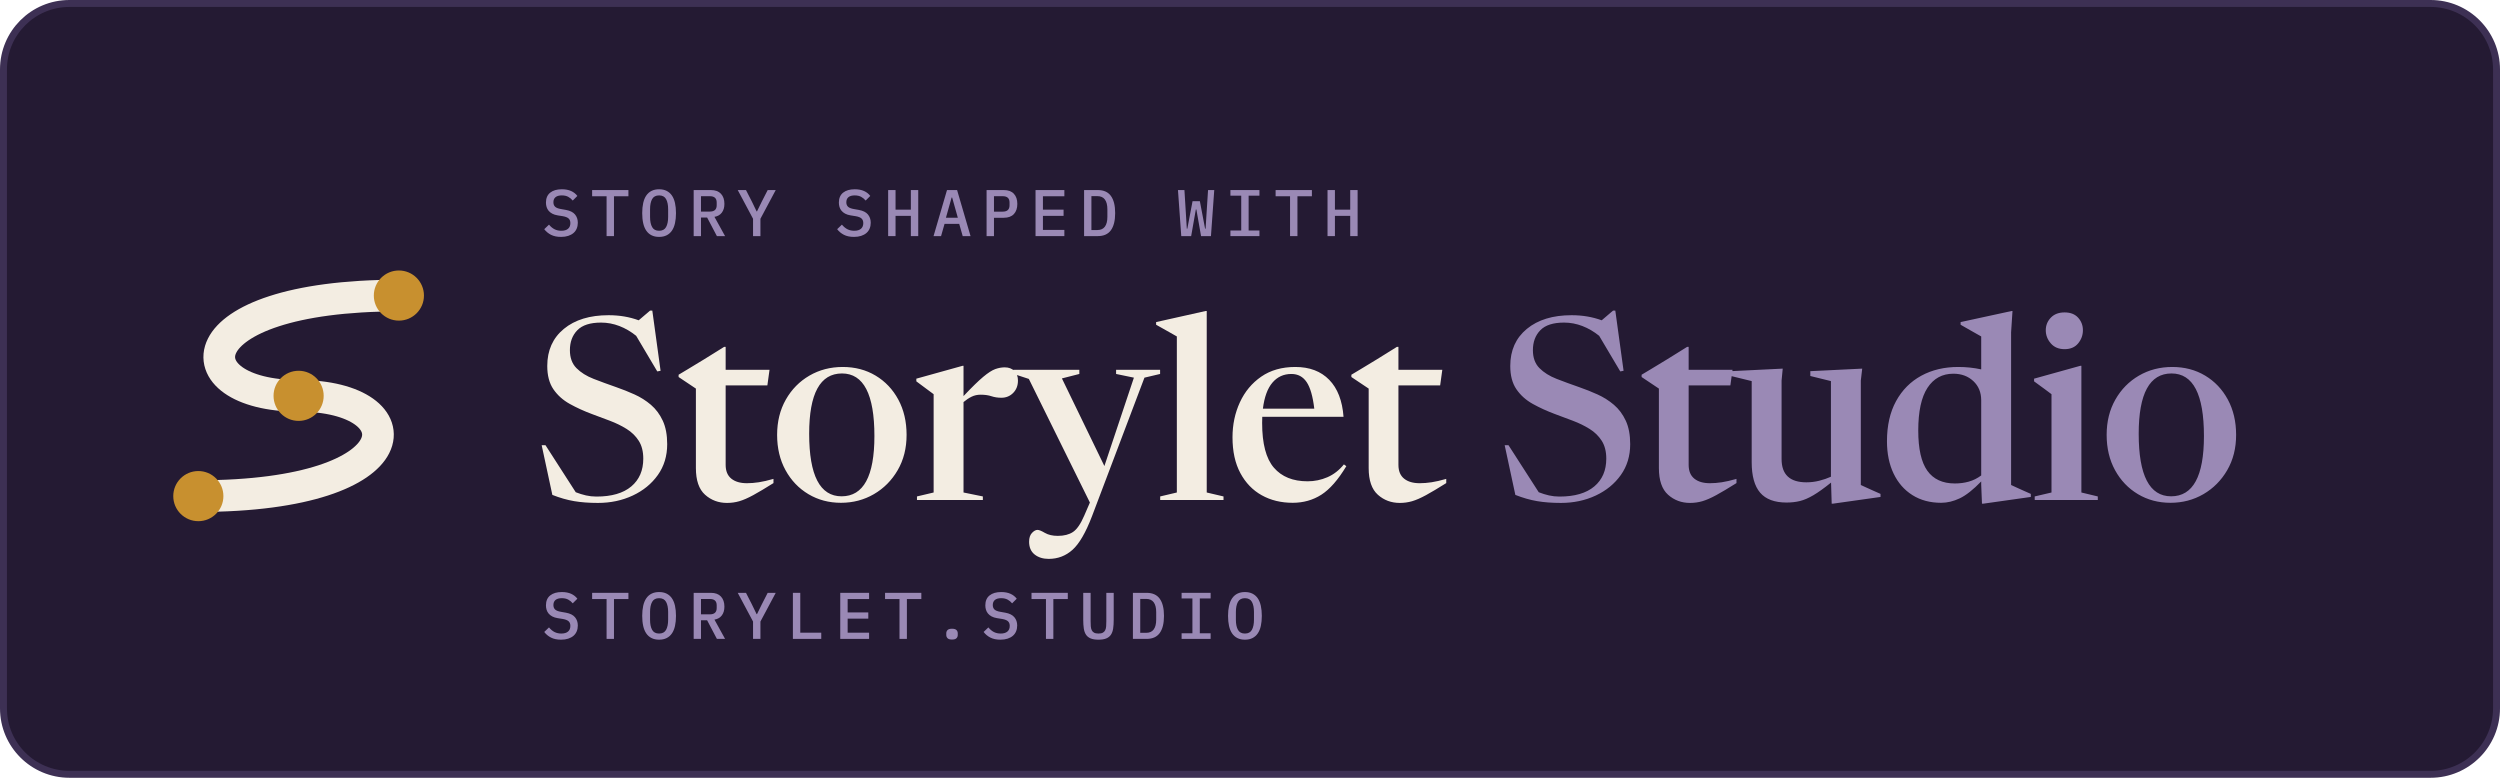
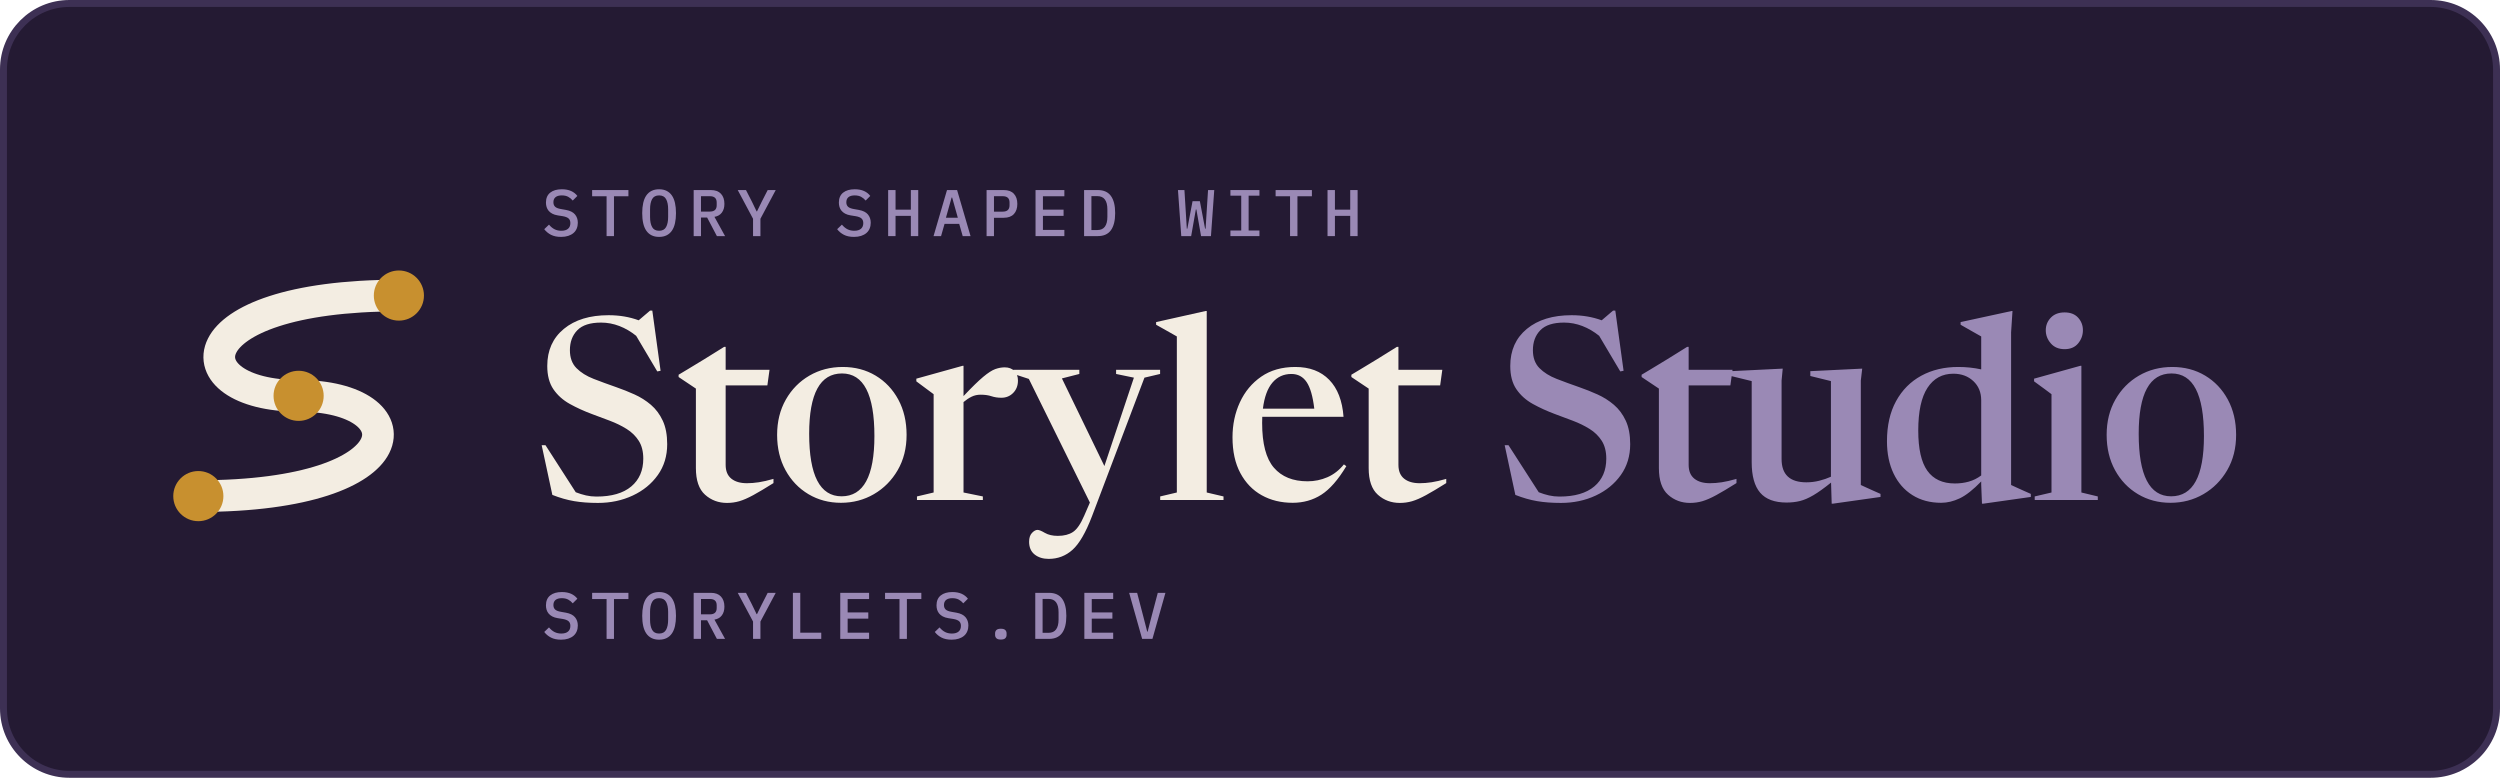
- <svg xmlns="http://www.w3.org/2000/svg" width="360" height="112" viewBox="0 0 360 112" role="img" aria-label="Story shaped with Storylet Studio - storylet.studio">
+ <svg xmlns="http://www.w3.org/2000/svg" width="360" height="112" viewBox="0 0 360 112" role="img" aria-label="Story shaped with Storylet Studio - storylets.dev">
  <rect x="0.5" y="0.5" width="359" height="111" rx="9.5" fill="#241A33" stroke="#3D3054" />
  <g transform="translate(24,38) scale(0.38)" fill="none">
    <path d="M88 12 C5 12 5 50 50 50 C95 50 95 88 12 88" stroke="#F3EDE2" stroke-width="12" stroke-linecap="round" />
    <circle cx="88" cy="12" r="9.5" fill="#C8902F" />
    <circle cx="12" cy="88" r="9.5" fill="#C8902F" />
    <circle cx="50" cy="50" r="9.5" fill="#C8902F" />
  </g>
  <g fill="#9A89B5">
    <path transform="translate(78.00,34) scale(0.0095,-0.0095)" d="M294 -12Q203 -12 141 20Q79 52 39 105L111 174Q151 126 196 103.5Q241 81 298 81Q364 81 399.5 111Q435 141 435 197Q435 242 409 266.5Q383 291 320 302L244 314Q194 322 160 340.5Q126 359 105 384.5Q84 410 74.5 441.5Q65 473 65 508Q65 607 129 658.5Q193 710 305 710Q388 710 446.5 683.5Q505 657 541 609L471 539Q442 574 402.5 595.5Q363 617 305 617Q243 617 210.5 590.5Q178 564 178 513Q178 470 203.5 445.5Q229 421 294 410L368 397Q462 380 505 328.5Q548 277 548 203Q548 155 531.5 115Q515 75 482.5 47Q450 19 402.5 3.5Q355 -12 294 -12Z" />
    <path transform="translate(85.03,34) scale(0.0095,-0.0095)" d="M356 604L356 0L244 0L244 604L25 604L25 698L575 698L575 604Z" />
    <path transform="translate(92.06,34) scale(0.0095,-0.0095)" d="M300 -12Q234 -12 185.5 12.5Q137 37 105.5 83Q74 129 59 196Q44 263 44 349Q44 434 59 501.5Q74 569 105.5 615Q137 661 185.5 685.5Q234 710 300 710Q366 710 414.5 685.5Q463 661 494.5 615Q526 569 541 501.5Q556 434 556 349Q556 263 541 196Q526 129 494.5 83Q463 37 414.5 12.5Q366 -12 300 -12ZM300 81Q375 81 406 137.5Q437 194 437 291L437 408Q437 504 406 560.5Q375 617 300 617Q225 617 194 560.5Q163 504 163 408L163 290Q163 194 194 137.5Q225 81 300 81Z" />
    <path transform="translate(99.09,34) scale(0.0095,-0.0095)" d="M195 0L84 0L84 698L345 698Q445 698 497.5 642Q550 586 550 488Q550 408 511 356Q472 304 399 292L560 0L436 0L288 282L195 282ZM329 372Q433 372 433 467L433 510Q433 605 329 605L195 605L195 372Z" />
    <path transform="translate(106.12,34) scale(0.0095,-0.0095)" d="M244 0L244 263L12 698L137 698L226 524L298 375L304 375L377 524L466 698L588 698L356 263L356 0Z" />
    <path transform="translate(120.18,34) scale(0.0095,-0.0095)" d="M294 -12Q203 -12 141 20Q79 52 39 105L111 174Q151 126 196 103.5Q241 81 298 81Q364 81 399.5 111Q435 141 435 197Q435 242 409 266.5Q383 291 320 302L244 314Q194 322 160 340.5Q126 359 105 384.5Q84 410 74.5 441.5Q65 473 65 508Q65 607 129 658.5Q193 710 305 710Q388 710 446.5 683.5Q505 657 541 609L471 539Q442 574 402.5 595.5Q363 617 305 617Q243 617 210.5 590.5Q178 564 178 513Q178 470 203.5 445.5Q229 421 294 410L368 397Q462 380 505 328.5Q548 277 548 203Q548 155 531.5 115Q515 75 482.5 47Q450 19 402.5 3.5Q355 -12 294 -12Z" />
    <path transform="translate(127.21,34) scale(0.0095,-0.0095)" d="M416 307L184 307L184 0L72 0L72 698L184 698L184 401L416 401L416 698L528 698L528 0L416 0Z" />
    <path transform="translate(134.24,34) scale(0.0095,-0.0095)" d="M462 0L409 186L187 186L134 0L20 0L224 698L377 698L581 0ZM302 585L294 585L208 279L388 279Z" />
    <path transform="translate(141.27,34) scale(0.0095,-0.0095)" d="M84 0L84 698L345 698Q445 698 497.5 642Q550 586 550 488Q550 390 497.5 334Q445 278 345 278L196 278L196 0ZM196 371L328 371Q432 371 432 467L432 510Q432 605 328 605L196 605Z" />
    <path transform="translate(148.30,34) scale(0.0095,-0.0095)" d="M86 0L86 698L523 698L523 604L198 604L198 401L511 401L511 307L198 307L198 94L523 94L523 0Z" />
    <path transform="translate(155.33,34) scale(0.0095,-0.0095)" d="M82 698L290 698Q424 698 488.5 609Q553 520 553 349Q553 178 488.5 89Q424 0 290 0L82 0ZM283 92Q360 92 397.5 143.5Q435 195 435 291L435 407Q435 503 397.5 554.5Q360 606 283 606L193 606L193 92Z" />
    <path transform="translate(169.39,34) scale(0.0095,-0.0095)" d="M75 0L25 698L123 698L148 292L159 113L167 113L246 529L357 529L436 113L444 113L455 292L481 698L575 698L525 0L375 0L304 404L296 404L225 0Z" />
    <path transform="translate(176.42,34) scale(0.0095,-0.0095)" d="M80 0L80 85L244 85L244 613L80 613L80 698L520 698L520 613L356 613L356 85L520 85L520 0Z" />
    <path transform="translate(183.45,34) scale(0.0095,-0.0095)" d="M356 604L356 0L244 0L244 604L25 604L25 698L575 698L575 604Z" />
    <path transform="translate(190.48,34) scale(0.0095,-0.0095)" d="M416 307L184 307L184 0L72 0L72 698L184 698L184 401L416 401L416 698L528 698L528 0L416 0Z" />
  </g>
  <g transform="translate(78,72) scale(0.30523)">
    <path transform="translate(-4.68,0)" fill="#F3EDE2" d="M63.900-26.340L63.900-26.340Q63.900-18 59.490-11.790Q55.080-5.580 47.640-2.100Q40.200 1.380 31.200 1.380L31.200 1.380Q24.960 1.380 20.010 0.540Q15.060-0.300 9.720-2.400L9.720-2.400L4.680-25.860L6.480-25.860L20.760-3.660Q23.220-2.700 25.590-2.160Q27.960-1.620 30.540-1.620L30.540-1.620Q41.280-1.620 46.950-6.390Q52.620-11.160 52.620-19.500L52.620-19.500Q52.620-24.600 50.460-27.960Q48.300-31.320 44.730-33.540Q41.160-35.760 36.870-37.380Q32.580-39 28.380-40.560L28.380-40.560Q22.740-42.660 17.940-45.330Q13.140-48 10.230-52.230Q7.320-56.460 7.320-63.240L7.320-63.240Q7.320-74.280 15.150-80.730Q22.980-87.180 36.240-87.180L36.240-87.180Q43.920-87.180 50.460-84.780L50.460-84.780L55.800-89.340L56.880-89.340L60.780-60.960L59.220-60.660L49.260-77.460Q45.540-80.460 41.340-82.080Q37.140-83.700 32.700-83.700L32.700-83.700Q25.020-83.700 21.510-80.100Q18-76.500 18-70.680L18-70.680Q18-65.340 21.090-62.220Q24.180-59.100 29.190-57.150Q34.200-55.200 39.900-53.220L39.900-53.220Q44.220-51.720 48.480-49.800Q52.740-47.880 56.220-44.910Q59.700-41.940 61.800-37.440Q63.900-32.940 63.900-26.340Z M91.480-54.060L91.480-16.560Q91.480-12.240 94.150-10.080Q96.820-7.920 101.500-7.920L101.500-7.920Q104.200-7.920 107.140-8.370Q110.080-8.820 114.040-9.960L114.040-9.960L114.040-7.980Q108.220-4.320 104.470-2.280Q100.720-0.240 97.930 0.570Q95.140 1.380 92.140 1.380L92.140 1.380Q86.080 1.380 81.760-2.490Q77.440-6.360 77.440-15.060L77.440-15.060L77.440-52.560L69.280-58.020L69.280-59.100Q70.360-59.760 73.690-61.740Q77.020-63.720 81.550-66.510Q86.080-69.300 90.760-72.240L90.760-72.240L91.480-72.240L91.480-61.440L112.180-61.440L111.160-54.060L91.480-54.060Z M145.880 1.320L145.880 1.320Q137.360 1.320 130.520-2.760Q123.680-6.840 119.720-14.070Q115.760-21.300 115.760-30.720L115.760-30.720Q115.760-40.140 119.870-47.370Q123.980-54.600 131-58.680Q138.020-62.760 146.720-62.760L146.720-62.760Q155.420-62.760 162.230-58.680Q169.040-54.600 172.940-47.370Q176.840-40.140 176.840-30.720L176.840-30.720Q176.840-21.300 172.640-14.070Q168.440-6.840 161.420-2.760Q154.400 1.320 145.880 1.320ZM146.180-1.740L146.180-1.740Q161.660-1.740 161.660-30.180L161.660-30.180Q161.660-59.700 146.360-59.700L146.360-59.700Q130.880-59.700 130.880-31.260L130.880-31.260Q130.880-1.740 146.180-1.740Z M223.140-62.580L223.140-62.580Q225.960-62.580 227.670-60.900Q229.380-59.220 229.380-56.340L229.380-56.340Q229.380-52.800 227.130-50.520Q224.880-48.240 221.580-48.240L221.580-48.240Q219-48.240 216.870-48.960Q214.740-49.680 211.740-49.680L211.740-49.680Q209.460-49.680 207.540-48.750Q205.620-47.820 203.700-46.200L203.700-46.200L203.700-3.540L212.820-1.680L212.820 0L181.740 0L181.740-1.680L189.600-3.540L189.600-49.920Q188.460-50.820 186.600-52.140Q184.740-53.460 181.440-55.980L181.440-55.980L181.440-57.240L203.220-63.300L203.700-63.300L203.700-49.020Q209.520-55.200 212.970-58.080Q216.420-60.960 218.700-61.770Q220.980-62.580 223.140-62.580Z M243.880 27.780L243.880 27.780Q239.860 27.780 237.250 25.710Q234.640 23.640 234.640 19.680L234.640 19.680Q234.640 16.980 235.990 15.540Q237.340 14.100 238.600 14.100L238.600 14.100Q239.680 14.100 242.080 15.510Q244.480 16.920 248.200 16.920L248.200 16.920Q252.580 16.920 255.340 15.090Q258.100 13.260 260.620 7.440L260.620 7.440L263.320 1.200L234.520-57.120L227.200-59.520L227.200-61.440L258.340-61.440L258.340-59.460L250.120-57.360L270.160-16.020L284.080-57.720L275.680-59.460L275.680-61.440L296.440-61.440L296.440-59.460L289.060-57.720L264.280 7.740Q259.900 19.200 255.130 23.490Q250.360 27.780 243.880 27.780Z M318.440-89.160L318.440-3.540L326.360-1.680L326.360 0L296.480 0L296.480-1.680L304.340-3.540L304.340-77.160Q303.200-77.820 300.650-79.260Q298.100-80.700 294.560-82.680L294.560-82.680L294.560-83.940L317.900-89.160L318.440-89.160Z M360.240-62.760L360.240-62.760Q370.320-62.760 376.230-56.700Q382.140-50.640 382.980-39.240L382.980-39.240L344.640-39.240Q344.580-37.860 344.580-36.360L344.580-36.360Q344.580-21.660 350.130-15.240Q355.680-8.820 366.000-8.820L366.000-8.820Q370.920-8.820 375.360-10.740Q379.800-12.660 383.160-16.800L383.160-16.800L384.300-15.960Q378.480-6.300 372.510-2.490Q366.540 1.320 358.980 1.320L358.980 1.320Q350.760 1.320 344.370-2.250Q337.980-5.820 334.290-12.720Q330.600-19.620 330.600-29.580L330.600-29.580Q330.600-38.520 334.080-46.080Q337.560-53.640 344.160-58.200Q350.760-62.760 360.240-62.760ZM358.380-59.460L358.380-59.460Q352.920-59.460 349.440-55.380Q345.960-51.300 344.940-43.080L344.940-43.080L369.180-43.080Q368.160-51.780 365.580-55.620Q363.000-59.460 358.380-59.460Z M408.880-54.060L408.880-16.560Q408.880-12.240 411.550-10.080Q414.220-7.920 418.900-7.920L418.900-7.920Q421.600-7.920 424.540-8.370Q427.480-8.820 431.440-9.960L431.440-9.960L431.440-7.980Q425.620-4.320 421.870-2.280Q418.120-0.240 415.330 0.570Q412.540 1.380 409.540 1.380L409.540 1.380Q403.480 1.380 399.160-2.490Q394.840-6.360 394.840-15.060L394.840-15.060L394.840-52.560L386.680-58.020L386.680-59.100Q387.760-59.760 391.090-61.740Q394.420-63.720 398.950-66.510Q403.480-69.300 408.160-72.240L408.160-72.240L408.880-72.240L408.880-61.440L429.580-61.440L428.560-54.060L408.880-54.060Z" />
    <path transform="translate(449.64,0)" fill="#9A89B5" d="M63.900-26.340L63.900-26.340Q63.900-18 59.490-11.790Q55.080-5.580 47.640-2.100Q40.200 1.380 31.200 1.380L31.200 1.380Q24.960 1.380 20.010 0.540Q15.060-0.300 9.720-2.400L9.720-2.400L4.680-25.860L6.480-25.860L20.760-3.660Q23.220-2.700 25.590-2.160Q27.960-1.620 30.540-1.620L30.540-1.620Q41.280-1.620 46.950-6.390Q52.620-11.160 52.620-19.500L52.620-19.500Q52.620-24.600 50.460-27.960Q48.300-31.320 44.730-33.540Q41.160-35.760 36.870-37.380Q32.580-39 28.380-40.560L28.380-40.560Q22.740-42.660 17.940-45.330Q13.140-48 10.230-52.230Q7.320-56.460 7.320-63.240L7.320-63.240Q7.320-74.280 15.150-80.730Q22.980-87.180 36.240-87.180L36.240-87.180Q43.920-87.180 50.460-84.780L50.460-84.780L55.800-89.340L56.880-89.340L60.780-60.960L59.220-60.660L49.260-77.460Q45.540-80.460 41.340-82.080Q37.140-83.700 32.700-83.700L32.700-83.700Q25.020-83.700 21.510-80.100Q18-76.500 18-70.680L18-70.680Q18-65.340 21.090-62.220Q24.180-59.100 29.190-57.150Q34.200-55.200 39.900-53.220L39.900-53.220Q44.220-51.720 48.480-49.800Q52.740-47.880 56.220-44.910Q59.700-41.940 61.800-37.440Q63.900-32.940 63.900-26.340Z M91.480-54.060L91.480-16.560Q91.480-12.240 94.150-10.080Q96.820-7.920 101.500-7.920L101.500-7.920Q104.200-7.920 107.140-8.370Q110.080-8.820 114.040-9.960L114.040-9.960L114.040-7.980Q108.220-4.320 104.470-2.280Q100.720-0.240 97.930 0.570Q95.140 1.380 92.140 1.380L92.140 1.380Q86.080 1.380 81.760-2.490Q77.440-6.360 77.440-15.060L77.440-15.060L77.440-52.560L69.280-58.020L69.280-59.100Q70.360-59.760 73.690-61.740Q77.020-63.720 81.550-66.510Q86.080-69.300 90.760-72.240L90.760-72.240L91.480-72.240L91.480-61.440L112.180-61.440L111.160-54.060L91.480-54.060Z M135.320-56.340L135.320-19.320Q135.320-8.340 147.020-8.340L147.020-8.340Q150.140-8.340 153.110-9.090Q156.080-9.840 158.600-10.980L158.600-10.980L158.600-56.100L148.880-58.500L148.880-60.780L173.360-61.980L172.700-56.340L172.700-7.080Q173.420-6.720 175.160-5.940Q176.900-5.160 178.820-4.290Q180.740-3.420 182-2.880L182-2.880L182-1.440L159.500 1.740L158.960 1.740L158.660-8.220Q153.740-4.260 150.320-2.250Q146.900-0.240 143.990 0.480Q141.080 1.200 137.660 1.200L137.660 1.200Q129.200 1.200 125.210-3.450Q121.220-8.100 121.220-17.820L121.220-17.820L121.220-56.100L111.440-58.500L111.440-60.780L135.860-61.980L135.320-56.340Z M252.900-2.880L252.900-1.440L230.460 1.740L229.860 1.740L229.500-7.260L229.500-8.760Q223.800-2.880 219.360-0.780Q214.920 1.320 210.600 1.320L210.600 1.320Q202.800 1.320 197.040-2.310Q191.280-5.940 188.160-12.480Q185.040-19.020 185.040-27.720L185.040-27.720Q185.040-38.820 189.330-46.650Q193.620-54.480 201.210-58.620Q208.800-62.760 218.640-62.760L218.640-62.760Q224.280-62.760 229.500-61.620L229.500-61.620L229.500-77.160Q228.420-77.760 225.360-79.500Q222.300-81.240 219.780-82.680L219.780-82.680L219.780-83.940L243.840-89.160L244.260-89.160L243.600-79.080L243.600-7.080Q244.320-6.720 246.060-5.940Q247.800-5.160 249.720-4.290Q251.640-3.420 252.900-2.880L252.900-2.880ZM229.500-11.580L229.500-47.040Q229.500-52.620 225.780-56.100Q222.060-59.580 216.360-59.580L216.360-59.580Q208.500-59.580 204.150-52.920Q199.800-46.260 199.800-32.760L199.800-32.760Q199.800-19.800 204.090-13.800Q208.380-7.800 217.080-7.800L217.080-7.800Q220.560-7.800 223.650-8.670Q226.740-9.540 229.500-11.580L229.500-11.580Z M268.840-71.160L268.840-71.160Q264.700-71.160 262.330-73.890Q259.960-76.620 259.960-80.100L259.960-80.100Q259.960-83.520 262.330-86.010Q264.700-88.500 268.840-88.500L268.840-88.500Q272.980-88.500 275.230-86.010Q277.480-83.520 277.480-80.100L277.480-80.100Q277.480-76.620 275.230-73.890Q272.980-71.160 268.840-71.160ZM276.220-63.300L276.760-63.300L276.760-3.540L284.500-1.680L284.500 0L254.740 0L254.740-1.680L262.660-3.540L262.660-49.920Q261.700-50.700 259.450-52.320Q257.200-53.940 254.440-55.980L254.440-55.980L254.440-57.240L276.220-63.300Z M318.800 1.320L318.800 1.320Q310.280 1.320 303.440-2.760Q296.600-6.840 292.640-14.070Q288.680-21.300 288.680-30.720L288.680-30.720Q288.680-40.140 292.790-47.370Q296.900-54.600 303.920-58.680Q310.940-62.760 319.640-62.760L319.640-62.760Q328.340-62.760 335.150-58.680Q341.960-54.600 345.860-47.370Q349.760-40.140 349.760-30.720L349.760-30.720Q349.760-21.300 345.560-14.070Q341.360-6.840 334.340-2.760Q327.320 1.320 318.800 1.320ZM319.100-1.740L319.100-1.740Q334.580-1.740 334.580-30.180L334.580-30.180Q334.580-59.700 319.280-59.700L319.280-59.700Q303.800-59.700 303.800-31.260L303.800-31.260Q303.800-1.740 319.100-1.740Z" />
  </g>
  <g fill="#9A89B5">
    <path transform="translate(78.00,92) scale(0.0095,-0.0095)" d="M294 -12Q203 -12 141 20Q79 52 39 105L111 174Q151 126 196 103.5Q241 81 298 81Q364 81 399.5 111Q435 141 435 197Q435 242 409 266.5Q383 291 320 302L244 314Q194 322 160 340.5Q126 359 105 384.5Q84 410 74.5 441.5Q65 473 65 508Q65 607 129 658.5Q193 710 305 710Q388 710 446.5 683.5Q505 657 541 609L471 539Q442 574 402.5 595.5Q363 617 305 617Q243 617 210.5 590.5Q178 564 178 513Q178 470 203.5 445.5Q229 421 294 410L368 397Q462 380 505 328.5Q548 277 548 203Q548 155 531.5 115Q515 75 482.5 47Q450 19 402.5 3.5Q355 -12 294 -12Z" />
    <path transform="translate(85.03,92) scale(0.0095,-0.0095)" d="M356 604L356 0L244 0L244 604L25 604L25 698L575 698L575 604Z" />
    <path transform="translate(92.06,92) scale(0.0095,-0.0095)" d="M300 -12Q234 -12 185.5 12.5Q137 37 105.5 83Q74 129 59 196Q44 263 44 349Q44 434 59 501.5Q74 569 105.5 615Q137 661 185.5 685.5Q234 710 300 710Q366 710 414.5 685.5Q463 661 494.5 615Q526 569 541 501.5Q556 434 556 349Q556 263 541 196Q526 129 494.5 83Q463 37 414.5 12.5Q366 -12 300 -12ZM300 81Q375 81 406 137.5Q437 194 437 291L437 408Q437 504 406 560.5Q375 617 300 617Q225 617 194 560.5Q163 504 163 408L163 290Q163 194 194 137.5Q225 81 300 81Z" />
    <path transform="translate(99.09,92) scale(0.0095,-0.0095)" d="M195 0L84 0L84 698L345 698Q445 698 497.5 642Q550 586 550 488Q550 408 511 356Q472 304 399 292L560 0L436 0L288 282L195 282ZM329 372Q433 372 433 467L433 510Q433 605 329 605L195 605L195 372Z" />
    <path transform="translate(106.12,92) scale(0.0095,-0.0095)" d="M244 0L244 263L12 698L137 698L226 524L298 375L304 375L377 524L466 698L588 698L356 263L356 0Z" />
    <path transform="translate(113.15,92) scale(0.0095,-0.0095)" d="M108 0L108 698L220 698L220 94L538 94L538 0Z" />
    <path transform="translate(120.18,92) scale(0.0095,-0.0095)" d="M86 0L86 698L523 698L523 604L198 604L198 401L511 401L511 307L198 307L198 94L523 94L523 0Z" />
    <path transform="translate(127.21,92) scale(0.0095,-0.0095)" d="M356 604L356 0L244 0L244 604L25 604L25 698L575 698L575 604Z" />
-     <path transform="translate(134.24,92) scale(0.0095,-0.0095)" d="M300 -10Q252 -10 232.5 10Q213 30 213 59L213 85Q213 114 232.5 134Q252 154 300 154Q348 154 367.5 134Q387 114 387 85L387 59Q387 30 367.5 10Q348 -10 300 -10Z" />
-     <path transform="translate(141.27,92) scale(0.0095,-0.0095)" d="M294 -12Q203 -12 141 20Q79 52 39 105L111 174Q151 126 196 103.5Q241 81 298 81Q364 81 399.5 111Q435 141 435 197Q435 242 409 266.5Q383 291 320 302L244 314Q194 322 160 340.5Q126 359 105 384.5Q84 410 74.5 441.5Q65 473 65 508Q65 607 129 658.5Q193 710 305 710Q388 710 446.5 683.5Q505 657 541 609L471 539Q442 574 402.5 595.5Q363 617 305 617Q243 617 210.5 590.5Q178 564 178 513Q178 470 203.5 445.5Q229 421 294 410L368 397Q462 380 505 328.5Q548 277 548 203Q548 155 531.5 115Q515 75 482.5 47Q450 19 402.5 3.5Q355 -12 294 -12Z" />
-     <path transform="translate(148.30,92) scale(0.0095,-0.0095)" d="M356 604L356 0L244 0L244 604L25 604L25 698L575 698L575 604Z" />
-     <path transform="translate(155.33,92) scale(0.0095,-0.0095)" d="M181 698L181 269Q181 226 183.5 191Q186 156 198 131.5Q210 107 234 94Q258 81 300 81Q342 81 366 94Q390 107 402 131.5Q414 156 416.5 191Q419 226 419 269L419 698L531 698L531 289Q531 214 522.5 157.5Q514 101 489 63.5Q464 26 418.5 7Q373 -12 300 -12Q227 -12 181.5 7Q136 26 111 63.5Q86 101 77.5 157.5Q69 214 69 289L69 698Z" />
-     <path transform="translate(162.36,92) scale(0.0095,-0.0095)" d="M82 698L290 698Q424 698 488.5 609Q553 520 553 349Q553 178 488.5 89Q424 0 290 0L82 0ZM283 92Q360 92 397.5 143.5Q435 195 435 291L435 407Q435 503 397.5 554.5Q360 606 283 606L193 606L193 92Z" />
-     <path transform="translate(169.39,92) scale(0.0095,-0.0095)" d="M80 0L80 85L244 85L244 613L80 613L80 698L520 698L520 613L356 613L356 85L520 85L520 0Z" />
-     <path transform="translate(176.42,92) scale(0.0095,-0.0095)" d="M300 -12Q234 -12 185.5 12.5Q137 37 105.5 83Q74 129 59 196Q44 263 44 349Q44 434 59 501.5Q74 569 105.5 615Q137 661 185.5 685.5Q234 710 300 710Q366 710 414.5 685.5Q463 661 494.5 615Q526 569 541 501.5Q556 434 556 349Q556 263 541 196Q526 129 494.5 83Q463 37 414.5 12.5Q366 -12 300 -12ZM300 81Q375 81 406 137.5Q437 194 437 291L437 408Q437 504 406 560.5Q375 617 300 617Q225 617 194 560.5Q163 504 163 408L163 290Q163 194 194 137.5Q225 81 300 81Z" />
+     <path transform="translate(134.24,92) scale(0.0095,-0.0095)" d="M294 -12Q203 -12 141 20Q79 52 39 105L111 174Q151 126 196 103.5Q241 81 298 81Q364 81 399.5 111Q435 141 435 197Q435 242 409 266.5Q383 291 320 302L244 314Q194 322 160 340.5Q126 359 105 384.5Q84 410 74.5 441.5Q65 473 65 508Q65 607 129 658.5Q193 710 305 710Q388 710 446.5 683.5Q505 657 541 609L471 539Q442 574 402.5 595.5Q363 617 305 617Q243 617 210.5 590.5Q178 564 178 513Q178 470 203.5 445.5Q229 421 294 410L368 397Q462 380 505 328.5Q548 277 548 203Q548 155 531.5 115Q515 75 482.5 47Q450 19 402.5 3.5Q355 -12 294 -12Z" />
+     <path transform="translate(141.27,92) scale(0.0095,-0.0095)" d="M300 -10Q252 -10 232.5 10Q213 30 213 59L213 85Q213 114 232.5 134Q252 154 300 154Q348 154 367.5 134Q387 114 387 85L387 59Q387 30 367.5 10Q348 -10 300 -10Z" />
+     <path transform="translate(148.30,92) scale(0.0095,-0.0095)" d="M82 698L290 698Q424 698 488.5 609Q553 520 553 349Q553 178 488.5 89Q424 0 290 0L82 0ZM283 92Q360 92 397.5 143.5Q435 195 435 291L435 407Q435 503 397.5 554.5Q360 606 283 606L193 606L193 92Z" />
+     <path transform="translate(155.33,92) scale(0.0095,-0.0095)" d="M86 0L86 698L523 698L523 604L198 604L198 401L511 401L511 307L198 307L198 94L523 94L523 0Z" />
+     <path transform="translate(162.36,92) scale(0.0095,-0.0095)" d="M222 0L25 698L146 698L238 346L299 109L305 109L366 346L459 698L575 698L378 0Z" />
  </g>
</svg>
